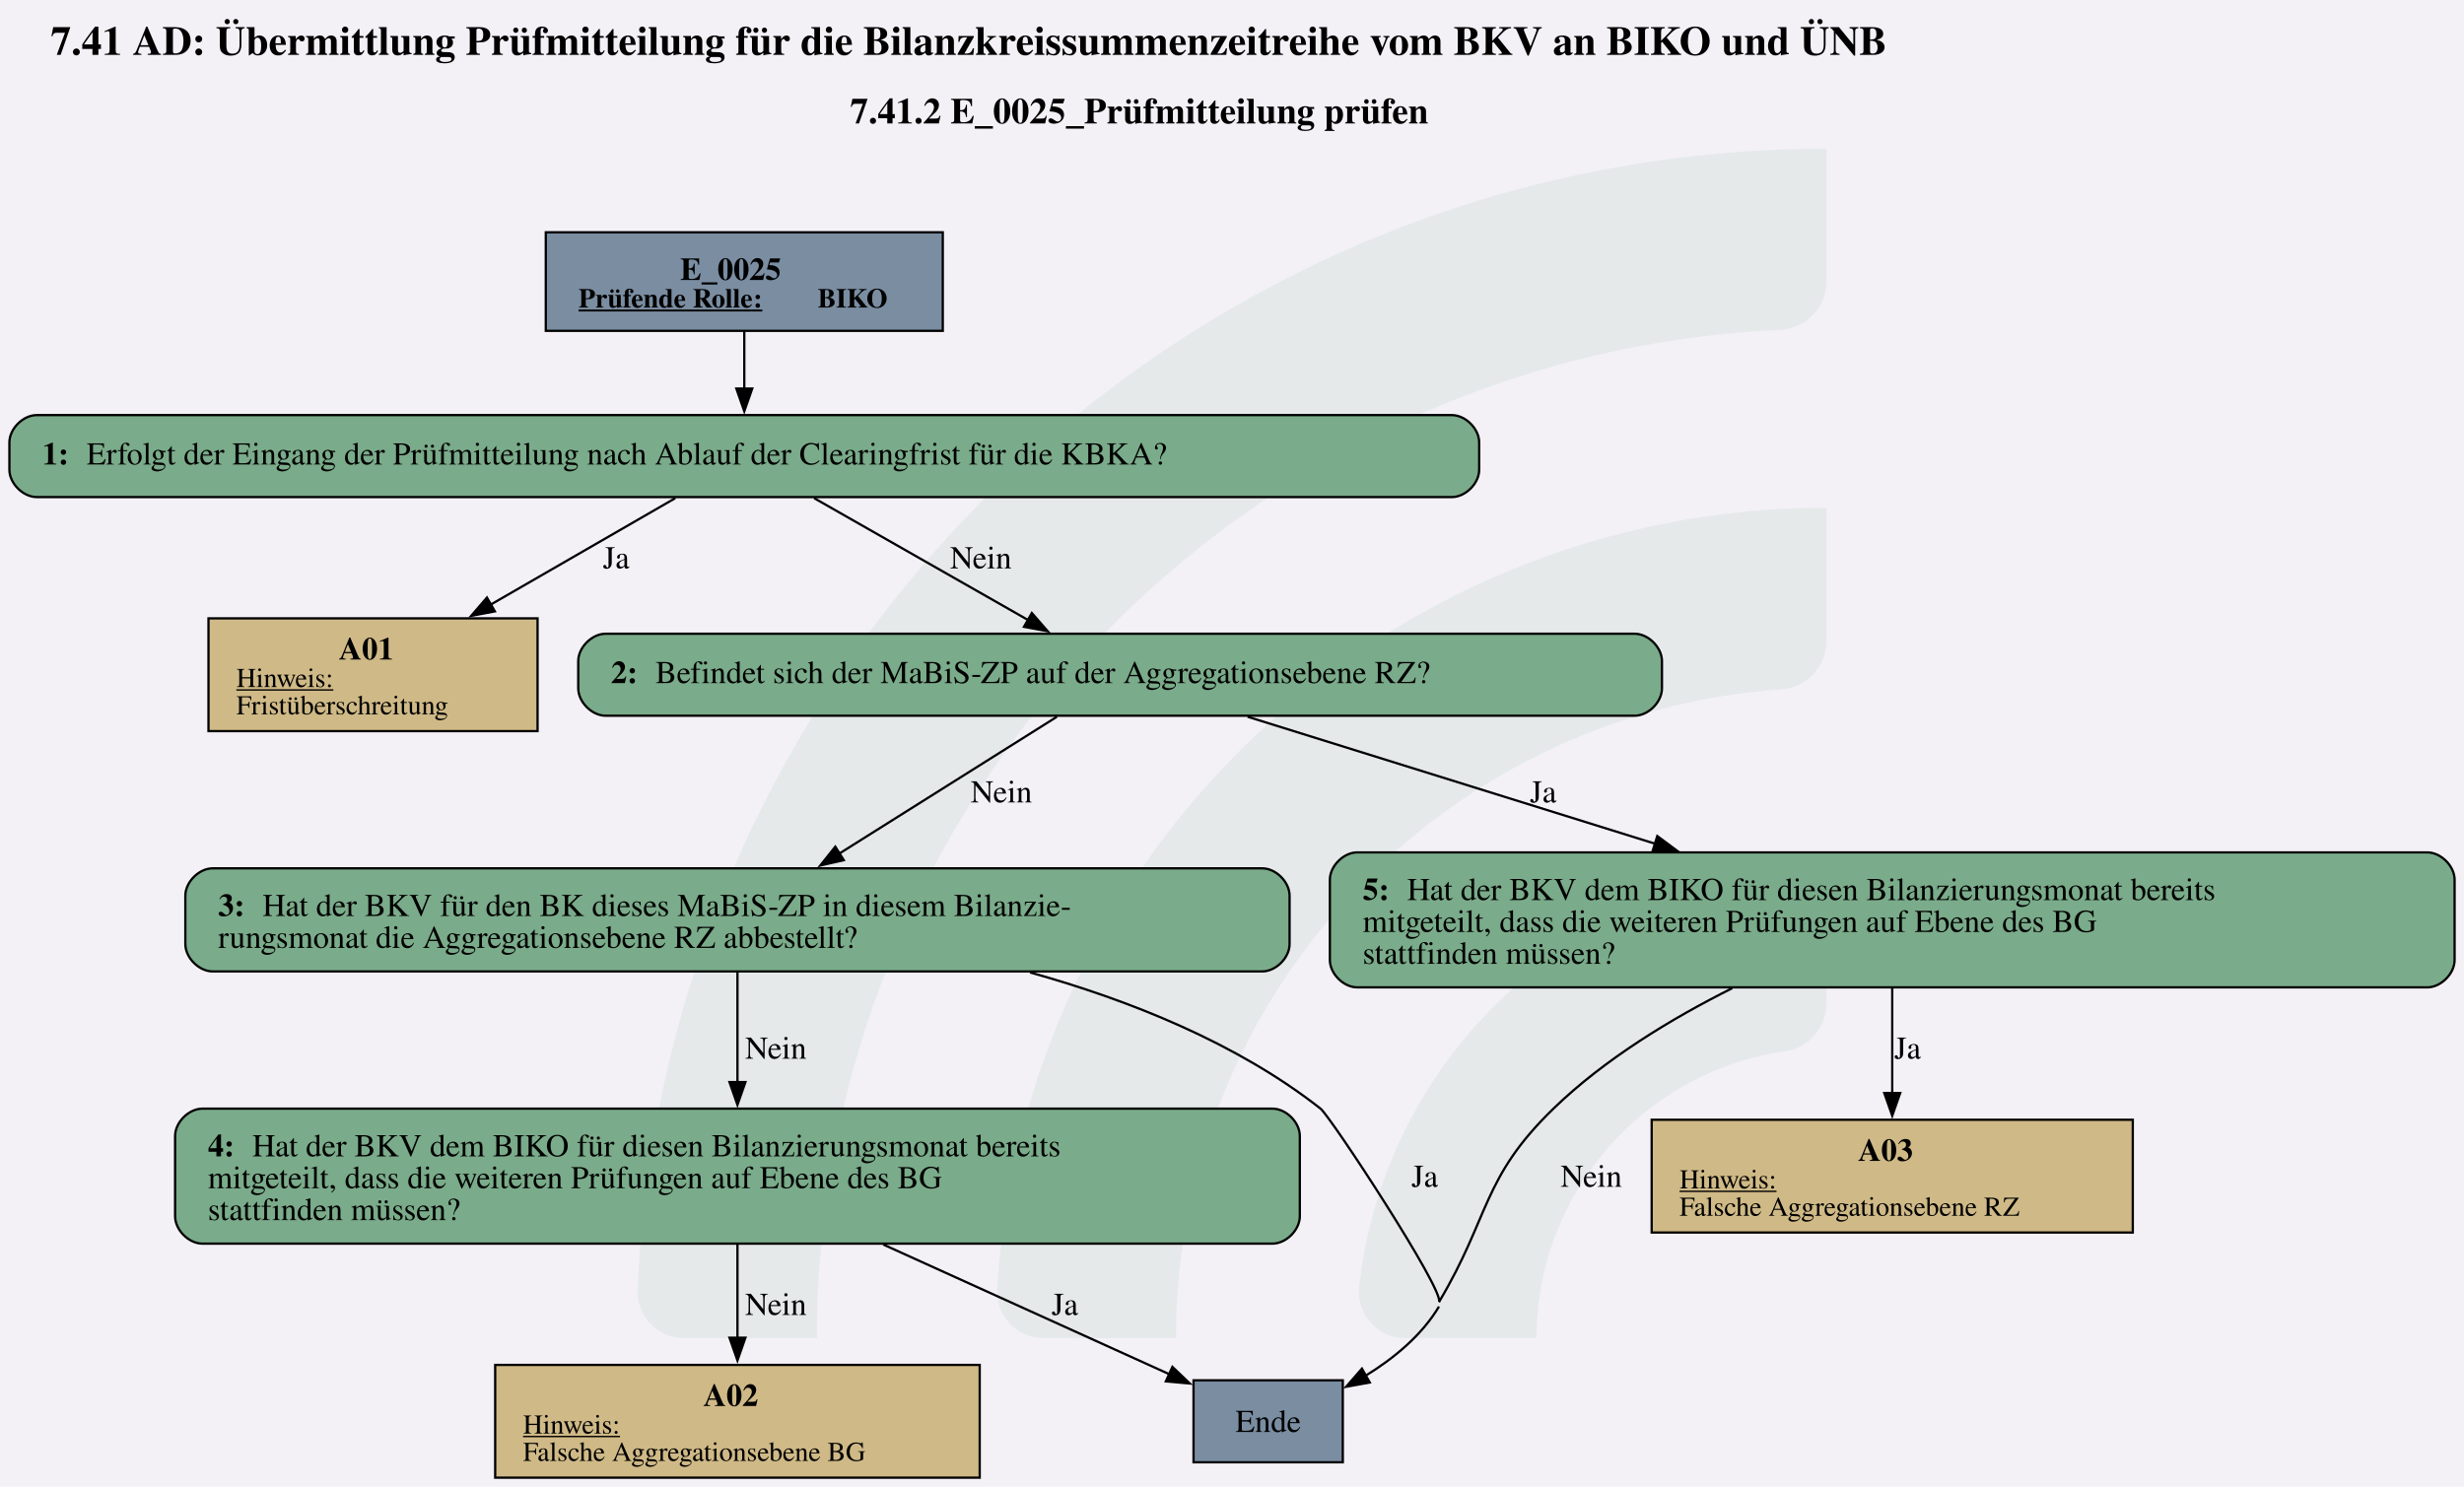
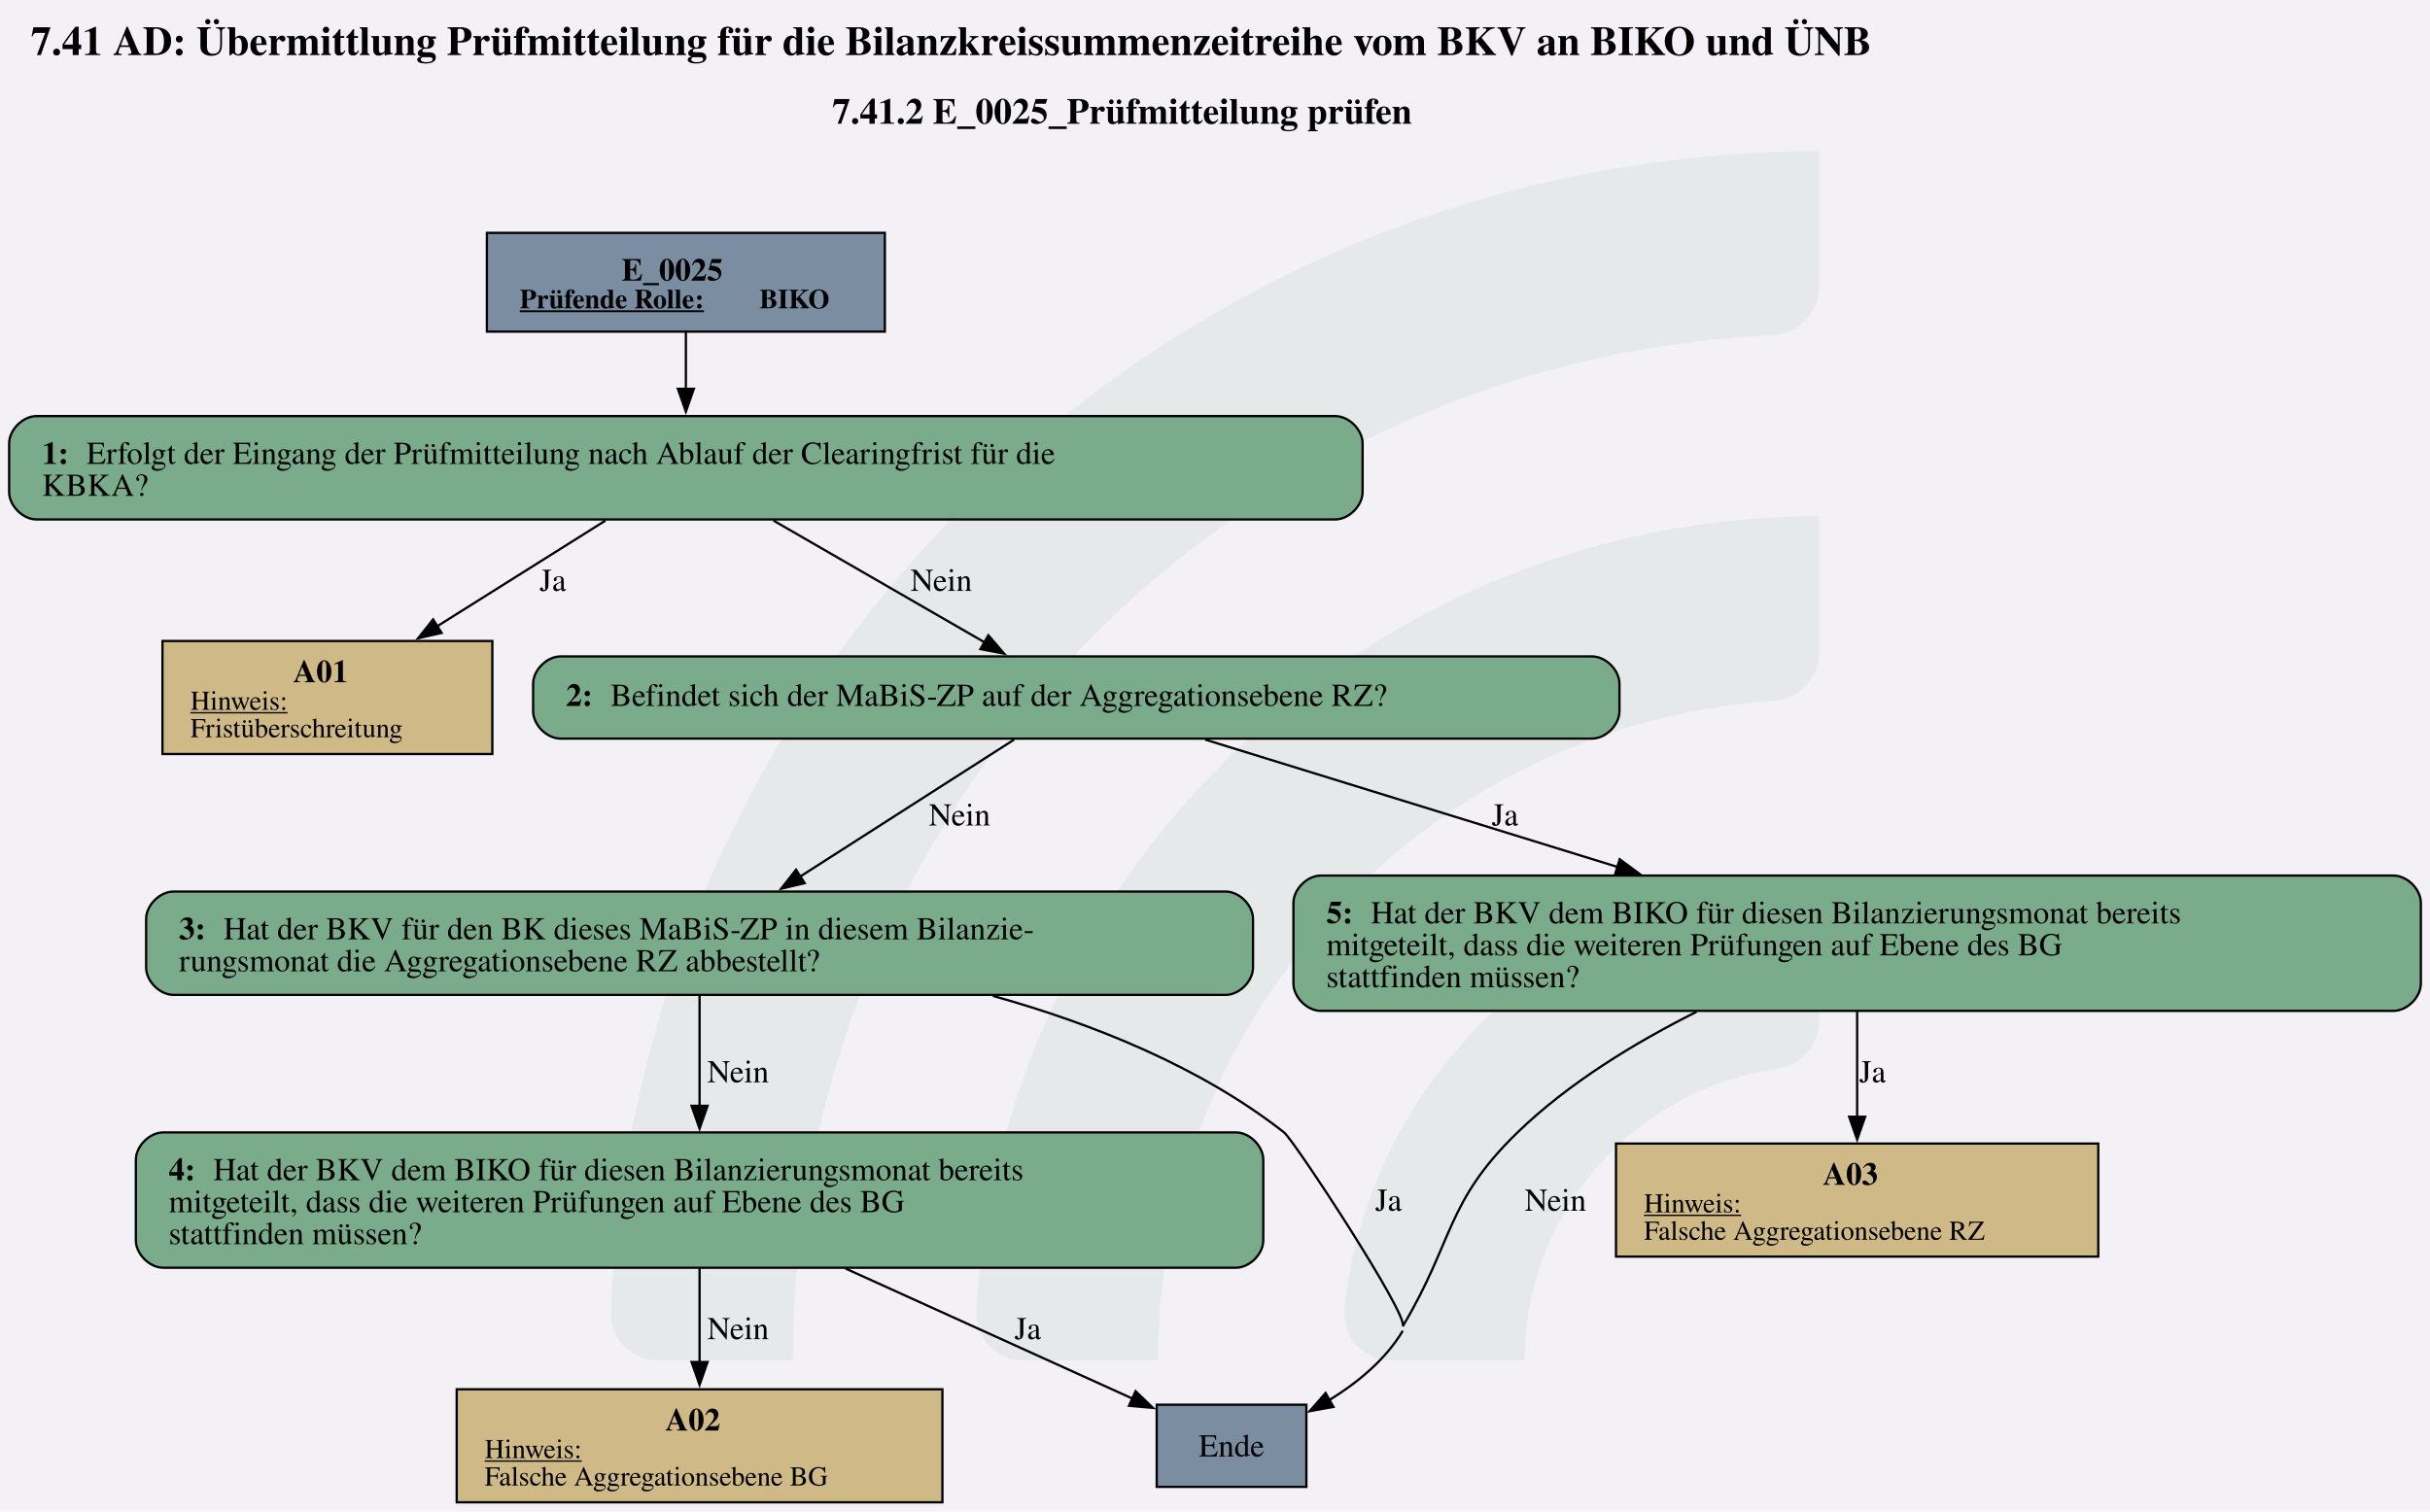
- <svg xmlns="http://www.w3.org/2000/svg" version="1.1" width="1442.667px" viewBox="0 0 1442.667 870.667" height="870.667px">
+ <svg xmlns="http://www.w3.org/2000/svg" version="1.1" width="1418.667px" viewBox="0 0 1418.667 882.667" height="882.667px">
  <g>
-     <svg version="1.1" width="1442.667px" viewBox="0 0 1442.667 870.667" height="870.667px">
-       <polygon fill="#f3f1f6" points="0,0 1442.667,0 1442.667,870.667 0,870.667" />
+     <svg version="1.1" width="1418.667px" viewBox="0 0 1418.667 882.667" height="882.667px">
+       <polygon fill="#f3f1f6" points="0,0 1418.667,0 1418.667,882.667 0,882.667" />
      <g>
-         <g transform="translate(373.325, 87.06667) scale(1 1) translate(0, 0) scale(3.937691 3.937691) ">
+         <g transform="translate(356.5286, 88.26667) scale(1 1) translate(0, 0) scale(3.991962 3.991962) ">
          <defs id="defs2">
            <clipPath clipPathUnits="userSpaceOnUse" id="clipPath23">
              <path d="M 0,568.156 H 579.236 V 0 H 0 Z" id="path21" />
            </clipPath>
          </defs>
          <g id="layer1" transform="translate(-16.54194,-55.30527)">
            <g id="g19" clip-path="url(#clipPath23)" transform="matrix(0.3527778,0,0,-0.3527778,0.01017023,243.7368)" style="opacity:0.2">
              <g id="g25" transform="translate(122.444,32.7195)">
                <path d="m 0,0 h -56.104 c -11,0 -19.898,9.123 -19.463,20.115 10.594,267.191 231.277,481.302 501.029,481.302 v -56.02 c 0,-10.98 -8.688,-19.892 -19.658,-20.393 C 180.29,414.697 0,228.005 0,0" style="fill:#6ead83;fill-opacity:0.5;fill-rule:nonzero;stroke:none" id="path27" />
              </g>
              <g id="g29" transform="translate(273.7828,32.7195)">
                <path d="m 0,0 h -55.926 c -11.228,0 -20.091,9.482 -19.435,20.69 10.744,183.439 163.389,329.388 349.485,329.388 v -56.263 c 0,-10.709 -8.273,-19.617 -18.957,-20.35 C 112.819,263.696 0,144.774 0,0" style="fill:#6ead83;fill-opacity:0.5;fill-rule:nonzero;stroke:none" id="path31" />
              </g>
              <g id="g33" transform="translate(425.7667,32.7195)">
                <path d="m 0,0 h -55.445 c -11.653,0 -20.604,10.17 -19.334,21.753 10.866,99.032 95.031,176.341 196.919,176.341 v -57.011 c 0,-10.046 -7.283,-18.755 -17.229,-20.165 C 45.688,112.522 0,61.497 0,0" style="fill:#6ead83;fill-opacity:0.5;fill-rule:nonzero;stroke:none" id="path35" />
              </g>
            </g>
          </g>
        </g>
-         <svg width="1082pt" height="653pt" viewBox="0.00 0.00 1081.55 652.88">
-           <g id="graph0" class="graph" transform="scale(1 1) rotate(0) translate(4 648.88)">
-             <text text-anchor="start" x="18.15" y="-624.78" font-family="Times,serif" font-weight="bold" font-size="18.00">7.41 AD: Übermittlung Prüfmitteilung für die Bilanzkreissummenzeitreihe vom BKV an BIKO und ÜNB</text>
-             <text text-anchor="start" x="369.15" y="-594.68" font-family="Times,serif" font-weight="bold" font-size="16.00">7.41.2 E_0025_Prüfmitteilung prüfen</text>
+         <svg width="1064pt" height="662pt" viewBox="0.00 0.00 1064.30 662.16">
+           <g id="graph0" class="graph" transform="scale(1 1) rotate(0) translate(4 658.16)">
+             <text text-anchor="start" x="9.53" y="-634.06" font-family="Times,serif" font-weight="bold" font-size="18.00">7.41 AD: Übermittlung Prüfmitteilung für die Bilanzkreissummenzeitreihe vom BKV an BIKO und ÜNB</text>
+             <text text-anchor="start" x="360.53" y="-603.96" font-family="Times,serif" font-weight="bold" font-size="16.00">7.41.2 E_0025_Prüfmitteilung prüfen</text>
            <g id="node1" class="node">
-               <polygon fill="#7a8da1" stroke="black" points="409.8,-546.88 235.5,-546.88 235.5,-503.6 409.8,-503.6 409.8,-546.88" />
-               <text text-anchor="start" x="294.52" y="-525.94" font-family="Times,serif" font-weight="bold" font-size="14.00">E_0025</text>
-               <text text-anchor="start" x="249.9" y="-513.84" font-family="Times,serif" font-weight="bold" text-decoration="underline" font-size="12.00">Prüfende Rolle:</text>
-               <text text-anchor="start" x="354.9" y="-513.84" font-family="Times,serif" font-weight="bold" font-size="12.00"> BIKO</text>
+               <polygon fill="#7a8da1" stroke="black" points="383.55,-556.16 209.25,-556.16 209.25,-512.88 383.55,-512.88 383.55,-556.16" />
+               <text text-anchor="start" x="268.27" y="-535.22" font-family="Times,serif" font-weight="bold" font-size="14.00">E_0025</text>
+               <text text-anchor="start" x="223.65" y="-523.12" font-family="Times,serif" font-weight="bold" text-decoration="underline" font-size="12.00">Prüfende Rolle:</text>
+               <text text-anchor="start" x="328.65" y="-523.12" font-family="Times,serif" font-weight="bold" font-size="12.00"> BIKO</text>
            </g>
            <g id="node2" class="node">
-               <path fill="#7aab8a" stroke="black" d="M633.3,-466.6C633.3,-466.6 12,-466.6 12,-466.6 6,-466.6 0,-460.6 0,-454.6 0,-454.6 0,-442.6 0,-442.6 0,-436.6 6,-430.6 12,-430.6 12,-430.6 633.3,-430.6 633.3,-430.6 639.3,-430.6 645.3,-436.6 645.3,-442.6 645.3,-442.6 645.3,-454.6 645.3,-454.6 645.3,-460.6 639.3,-466.6 633.3,-466.6" />
-               <text text-anchor="start" x="14.4" y="-444.92" font-family="Times,serif" font-weight="bold" font-size="14.00">1: </text>
-               <text text-anchor="start" x="33.9" y="-444.92" font-family="Times,serif" font-size="14.00">Erfolgt der Eingang der Prüfmitteilung nach Ablauf der Clearingfrist für die KBKA?</text>
+               <path fill="#7aab8a" stroke="black" d="M580.8,-475.88C580.8,-475.88 12,-475.88 12,-475.88 6,-475.88 0,-469.88 0,-463.88 0,-463.88 0,-442.6 0,-442.6 0,-436.6 6,-430.6 12,-430.6 12,-430.6 580.8,-430.6 580.8,-430.6 586.8,-430.6 592.8,-436.6 592.8,-442.6 592.8,-442.6 592.8,-463.88 592.8,-463.88 592.8,-469.88 586.8,-475.88 580.8,-475.88" />
+               <text text-anchor="start" x="14.4" y="-454.94" font-family="Times,serif" font-weight="bold" font-size="14.00">1: </text>
+               <text text-anchor="start" x="33.9" y="-454.94" font-family="Times,serif" font-size="14.00">Erfolgt der Eingang der Prüfmitteilung nach Ablauf der Clearingfrist für die</text>
+               <text text-anchor="start" x="14.4" y="-440.94" font-family="Times,serif" font-size="14.00">KBKA?</text>
            </g>
            <g id="edge1" class="edge">
-               <path fill="none" stroke="black" d="M322.65,-503.45C322.65,-495.59 322.65,-486.51 322.65,-478.07" />
-               <polygon fill="black" stroke="black" points="326.15,-478.27 322.65,-468.27 319.15,-478.27 326.15,-478.27" />
+               <path fill="none" stroke="black" d="M296.4,-512.69C296.4,-504.99 296.4,-496.07 296.4,-487.54" />
+               <polygon fill="black" stroke="black" points="299.9,-487.83 296.4,-477.83 292.9,-487.83 299.9,-487.83" />
            </g>
            <g id="node3" class="node">
-               <polygon fill="#cfb986" stroke="black" points="231.89,-377.35 87.41,-377.35 87.41,-327.83 231.89,-327.83 231.89,-377.35" />
-               <text text-anchor="start" x="144.65" y="-359.29" font-family="Times,serif" font-weight="bold" font-size="14.00">A01</text>
-               <text text-anchor="start" x="99.65" y="-347.19" font-family="Times,serif" text-decoration="underline" font-size="12.00">Hinweis:</text>
-               <text text-anchor="start" x="99.65" y="-335.19" font-family="Times,serif" font-size="12.00">Fristüberschreitung</text>
+               <polygon fill="#cfb986" stroke="black" points="211.64,-377.35 67.16,-377.35 67.16,-327.83 211.64,-327.83 211.64,-377.35" />
+               <text text-anchor="start" x="124.4" y="-359.29" font-family="Times,serif" font-weight="bold" font-size="14.00">A01</text>
+               <text text-anchor="start" x="79.4" y="-347.19" font-family="Times,serif" text-decoration="underline" font-size="12.00">Hinweis:</text>
+               <text text-anchor="start" x="79.4" y="-335.19" font-family="Times,serif" font-size="12.00">Fristüberschreitung</text>
            </g>
            <g id="edge2" class="edge">
-               <path fill="none" stroke="black" d="M292.37,-430.14C269.68,-417.05 238.07,-398.82 211.39,-383.43" />
-               <polygon fill="black" stroke="black" points="213.16,-380.41 202.75,-378.45 209.66,-386.48 213.16,-380.41" />
-               <text text-anchor="middle" x="266.4" y="-399.3" font-family="Times,serif" font-size="14.00">Ja</text>
+               <path fill="none" stroke="black" d="M261.17,-430.1C239.39,-416.42 211.16,-398.68 187.37,-383.73" />
+               <polygon fill="black" stroke="black" points="189.43,-380.89 179.1,-378.53 185.7,-386.82 189.43,-380.89" />
+               <text text-anchor="middle" x="238.15" y="-399.3" font-family="Times,serif" font-size="14.00">Ja</text>
            </g>
            <g id="node4" class="node">
-               <path fill="#7aab8a" stroke="black" d="M713.55,-370.59C713.55,-370.59 261.75,-370.59 261.75,-370.59 255.75,-370.59 249.75,-364.59 249.75,-358.59 249.75,-358.59 249.75,-346.59 249.75,-346.59 249.75,-340.59 255.75,-334.59 261.75,-334.59 261.75,-334.59 713.55,-334.59 713.55,-334.59 719.55,-334.59 725.55,-340.59 725.55,-346.59 725.55,-346.59 725.55,-358.59 725.55,-358.59 725.55,-364.59 719.55,-370.59 713.55,-370.59" />
-               <text text-anchor="start" x="264.15" y="-348.91" font-family="Times,serif" font-weight="bold" font-size="14.00">2: </text>
-               <text text-anchor="start" x="283.65" y="-348.91" font-family="Times,serif" font-size="14.00">Befindet sich der MaBiS-ZP auf der Aggregationsebene RZ?</text>
+               <path fill="#7aab8a" stroke="black" d="M693.3,-370.59C693.3,-370.59 241.5,-370.59 241.5,-370.59 235.5,-370.59 229.5,-364.59 229.5,-358.59 229.5,-358.59 229.5,-346.59 229.5,-346.59 229.5,-340.59 235.5,-334.59 241.5,-334.59 241.5,-334.59 693.3,-334.59 693.3,-334.59 699.3,-334.59 705.3,-340.59 705.3,-346.59 705.3,-346.59 705.3,-358.59 705.3,-358.59 705.3,-364.59 699.3,-370.59 693.3,-370.59" />
+               <text text-anchor="start" x="243.9" y="-348.91" font-family="Times,serif" font-weight="bold" font-size="14.00">2: </text>
+               <text text-anchor="start" x="263.4" y="-348.91" font-family="Times,serif" font-size="14.00">Befindet sich der MaBiS-ZP auf der Aggregationsebene RZ?</text>
            </g>
            <g id="edge3" class="edge">
-               <path fill="none" stroke="black" d="M353.3,-430.14C379.81,-415.03 418.33,-393.08 447.34,-376.56" />
-               <polygon fill="black" stroke="black" points="448.89,-379.7 455.85,-371.71 445.43,-373.62 448.89,-379.7" />
-               <text text-anchor="middle" x="426.52" y="-399.3" font-family="Times,serif" font-size="14.00">Nein</text>
+               <path fill="none" stroke="black" d="M334.78,-430.1C362.31,-414.21 399.34,-392.86 427.27,-376.74" />
+               <polygon fill="black" stroke="black" points="428.89,-379.85 435.8,-371.82 425.39,-373.79 428.89,-379.85" />
+               <text text-anchor="middle" x="408.27" y="-399.3" font-family="Times,serif" font-size="14.00">Nein</text>
            </g>
            <g id="node5" class="node">
-               <path fill="#7aab8a" stroke="black" d="M550.05,-267.58C550.05,-267.58 89.25,-267.58 89.25,-267.58 83.25,-267.58 77.25,-261.58 77.25,-255.58 77.25,-255.58 77.25,-234.3 77.25,-234.3 77.25,-228.3 83.25,-222.3 89.25,-222.3 89.25,-222.3 550.05,-222.3 550.05,-222.3 556.05,-222.3 562.05,-228.3 562.05,-234.3 562.05,-234.3 562.05,-255.58 562.05,-255.58 562.05,-261.58 556.05,-267.58 550.05,-267.58" />
-               <text text-anchor="start" x="91.65" y="-246.64" font-family="Times,serif" font-weight="bold" font-size="14.00">3: </text>
-               <text text-anchor="start" x="111.15" y="-246.64" font-family="Times,serif" font-size="14.00">Hat der BKV für den BK dieses MaBiS-ZP in diesem Bilanzie-</text>
-               <text text-anchor="start" x="91.65" y="-232.64" font-family="Times,serif" font-size="14.00">rungsmonat die Aggregationsebene RZ abbestellt?</text>
+               <path fill="#7aab8a" stroke="black" d="M532.8,-267.58C532.8,-267.58 72,-267.58 72,-267.58 66,-267.58 60,-261.58 60,-255.58 60,-255.58 60,-234.3 60,-234.3 60,-228.3 66,-222.3 72,-222.3 72,-222.3 532.8,-222.3 532.8,-222.3 538.8,-222.3 544.8,-228.3 544.8,-234.3 544.8,-234.3 544.8,-255.58 544.8,-255.58 544.8,-261.58 538.8,-267.58 532.8,-267.58" />
+               <text text-anchor="start" x="74.4" y="-246.64" font-family="Times,serif" font-weight="bold" font-size="14.00">3: </text>
+               <text text-anchor="start" x="93.9" y="-246.64" font-family="Times,serif" font-size="14.00">Hat der BKV für den BK dieses MaBiS-ZP in diesem Bilanzie-</text>
+               <text text-anchor="start" x="74.4" y="-232.64" font-family="Times,serif" font-size="14.00">rungsmonat die Aggregationsebene RZ abbestellt?</text>
            </g>
            <g id="edge4" class="edge">
-               <path fill="none" stroke="black" d="M459.91,-334.14C433.92,-317.8 394.64,-293.1 364.26,-273.99" />
-               <polygon fill="black" stroke="black" points="366.34,-271.17 356.01,-268.81 362.61,-277.09 366.34,-271.17" />
-               <text text-anchor="middle" x="435.52" y="-296.53" font-family="Times,serif" font-size="14.00">Nein</text>
+               <path fill="none" stroke="black" d="M440.15,-334.14C414.63,-317.8 376.05,-293.1 346.21,-273.99" />
+               <polygon fill="black" stroke="black" points="348.44,-271.26 338.13,-268.82 344.66,-277.16 348.44,-271.26" />
+               <text text-anchor="middle" x="416.27" y="-296.53" font-family="Times,serif" font-size="14.00">Nein</text>
            </g>
            <g id="node9" class="node">
-               <path fill="#7aab8a" stroke="black" d="M1061.55,-274.58C1061.55,-274.58 591.75,-274.58 591.75,-274.58 585.75,-274.58 579.75,-268.58 579.75,-262.58 579.75,-262.58 579.75,-227.3 579.75,-227.3 579.75,-221.3 585.75,-215.3 591.75,-215.3 591.75,-215.3 1061.55,-215.3 1061.55,-215.3 1067.55,-215.3 1073.55,-221.3 1073.55,-227.3 1073.55,-227.3 1073.55,-262.58 1073.55,-262.58 1073.55,-268.58 1067.55,-274.58 1061.55,-274.58" />
-               <text text-anchor="start" x="594.15" y="-253.64" font-family="Times,serif" font-weight="bold" font-size="14.00">5: </text>
-               <text text-anchor="start" x="613.65" y="-253.64" font-family="Times,serif" font-size="14.00">Hat der BKV dem BIKO für diesen Bilanzierungsmonat bereits</text>
-               <text text-anchor="start" x="594.15" y="-239.64" font-family="Times,serif" font-size="14.00">mitgeteilt, dass die weiteren Prüfungen auf Ebene des BG</text>
-               <text text-anchor="start" x="594.15" y="-225.64" font-family="Times,serif" font-size="14.00">stattfinden müssen?</text>
+               <path fill="#7aab8a" stroke="black" d="M1044.3,-274.58C1044.3,-274.58 574.5,-274.58 574.5,-274.58 568.5,-274.58 562.5,-268.58 562.5,-262.58 562.5,-262.58 562.5,-227.3 562.5,-227.3 562.5,-221.3 568.5,-215.3 574.5,-215.3 574.5,-215.3 1044.3,-215.3 1044.3,-215.3 1050.3,-215.3 1056.3,-221.3 1056.3,-227.3 1056.3,-227.3 1056.3,-262.58 1056.3,-262.58 1056.3,-268.58 1050.3,-274.58 1044.3,-274.58" />
+               <text text-anchor="start" x="576.9" y="-253.64" font-family="Times,serif" font-weight="bold" font-size="14.00">5: </text>
+               <text text-anchor="start" x="596.4" y="-253.64" font-family="Times,serif" font-size="14.00">Hat der BKV dem BIKO für diesen Bilanzierungsmonat bereits</text>
+               <text text-anchor="start" x="576.9" y="-239.64" font-family="Times,serif" font-size="14.00">mitgeteilt, dass die weiteren Prüfungen auf Ebene des BG</text>
+               <text text-anchor="start" x="576.9" y="-225.64" font-family="Times,serif" font-size="14.00">stattfinden müssen?</text>
            </g>
            <g id="edge5" class="edge">
-               <path fill="none" stroke="black" d="M543.63,-334.14C592.14,-319.03 663.6,-296.75 722.58,-278.37" />
-               <polygon fill="black" stroke="black" points="723.49,-281.76 732,-275.44 721.41,-275.07 723.49,-281.76" />
-               <text text-anchor="middle" x="673.4" y="-296.53" font-family="Times,serif" font-size="14.00">Ja</text>
+               <path fill="none" stroke="black" d="M523.87,-334.14C572.81,-319.03 644.91,-296.75 704.41,-278.37" />
+               <polygon fill="black" stroke="black" points="705.4,-281.73 713.92,-275.44 703.33,-275.04 705.4,-281.73" />
+               <text text-anchor="middle" x="655.15" y="-296.53" font-family="Times,serif" font-size="14.00">Ja</text>
            </g>
            <g id="node6" class="node">
-               <polygon fill="#7a8da1" stroke="black" points="585.42,-42.76 519.88,-42.76 519.88,-6.76 585.42,-6.76 585.42,-42.76" />
-               <text text-anchor="middle" x="552.65" y="-20.08" font-family="Times,serif" font-size="14.00">Ende</text>
+               <polygon fill="#7a8da1" stroke="black" points="568.17,-42.76 502.62,-42.76 502.62,-6.76 568.17,-6.76 568.17,-42.76" />
+               <text text-anchor="middle" x="535.4" y="-20.08" font-family="Times,serif" font-size="14.00">Ende</text>
            </g>
            <g id="edge7" class="edge">
-               <path fill="none" stroke="black" d="M448.09,-221.87C491.85,-209.66 538.94,-190.86 575.65,-162.05 580,-158.63 630.23,-82.04 627.65,-77.14" />
-               <path fill="none" stroke="black" d="M627.65,-75.14C620.08,-62.47 607.85,-52.41 595.45,-44.78" />
-               <polygon fill="black" stroke="black" points="597.28,-41.8 586.86,-39.91 593.83,-47.89 597.28,-41.8" />
-               <text text-anchor="middle" x="621.4" y="-127.73" font-family="Times,serif" font-size="14.00">Ja</text>
+               <path fill="none" stroke="black" d="M430.84,-221.87C474.6,-209.66 521.69,-190.86 558.4,-162.05 562.75,-158.63 612.98,-82.04 610.4,-77.14" />
+               <path fill="none" stroke="black" d="M610.4,-75.14C602.83,-62.47 590.6,-52.41 578.2,-44.78" />
+               <polygon fill="black" stroke="black" points="580.03,-41.8 569.61,-39.91 576.58,-47.89 580.03,-41.8" />
+               <text text-anchor="middle" x="604.15" y="-127.73" font-family="Times,serif" font-size="14.00">Ja</text>
            </g>
            <g id="node7" class="node">
-               <path fill="#7aab8a" stroke="black" d="M554.55,-162.05C554.55,-162.05 84.75,-162.05 84.75,-162.05 78.75,-162.05 72.75,-156.05 72.75,-150.05 72.75,-150.05 72.75,-114.77 72.75,-114.77 72.75,-108.77 78.75,-102.77 84.75,-102.77 84.75,-102.77 554.55,-102.77 554.55,-102.77 560.55,-102.77 566.55,-108.77 566.55,-114.77 566.55,-114.77 566.55,-150.05 566.55,-150.05 566.55,-156.05 560.55,-162.05 554.55,-162.05" />
-               <text text-anchor="start" x="87.15" y="-141.11" font-family="Times,serif" font-weight="bold" font-size="14.00">4: </text>
-               <text text-anchor="start" x="106.65" y="-141.11" font-family="Times,serif" font-size="14.00">Hat der BKV dem BIKO für diesen Bilanzierungsmonat bereits</text>
-               <text text-anchor="start" x="87.15" y="-127.11" font-family="Times,serif" font-size="14.00">mitgeteilt, dass die weiteren Prüfungen auf Ebene des BG</text>
-               <text text-anchor="start" x="87.15" y="-113.11" font-family="Times,serif" font-size="14.00">stattfinden müssen?</text>
+               <path fill="#7aab8a" stroke="black" d="M537.3,-162.05C537.3,-162.05 67.5,-162.05 67.5,-162.05 61.5,-162.05 55.5,-156.05 55.5,-150.05 55.5,-150.05 55.5,-114.77 55.5,-114.77 55.5,-108.77 61.5,-102.77 67.5,-102.77 67.5,-102.77 537.3,-102.77 537.3,-102.77 543.3,-102.77 549.3,-108.77 549.3,-114.77 549.3,-114.77 549.3,-150.05 549.3,-150.05 549.3,-156.05 543.3,-162.05 537.3,-162.05" />
+               <text text-anchor="start" x="69.9" y="-141.11" font-family="Times,serif" font-weight="bold" font-size="14.00">4: </text>
+               <text text-anchor="start" x="89.4" y="-141.11" font-family="Times,serif" font-size="14.00">Hat der BKV dem BIKO für diesen Bilanzierungsmonat bereits</text>
+               <text text-anchor="start" x="69.9" y="-127.11" font-family="Times,serif" font-size="14.00">mitgeteilt, dass die weiteren Prüfungen auf Ebene des BG</text>
+               <text text-anchor="start" x="69.9" y="-113.11" font-family="Times,serif" font-size="14.00">stattfinden müssen?</text>
            </g>
            <g id="edge6" class="edge">
-               <path fill="none" stroke="black" d="M319.65,-221.84C319.65,-208.05 319.65,-189.89 319.65,-173.62" />
-               <polygon fill="black" stroke="black" points="323.15,-173.7 319.65,-163.7 316.15,-173.7 323.15,-173.7" />
-               <text text-anchor="middle" x="336.52" y="-184" font-family="Times,serif" font-size="14.00">Nein</text>
+               <path fill="none" stroke="black" d="M302.4,-221.84C302.4,-208.05 302.4,-189.89 302.4,-173.62" />
+               <polygon fill="black" stroke="black" points="305.9,-173.7 302.4,-163.7 298.9,-173.7 305.9,-173.7" />
+               <text text-anchor="middle" x="319.27" y="-184" font-family="Times,serif" font-size="14.00">Nein</text>
            </g>
            <g id="edge9" class="edge">
-               <path fill="none" stroke="black" d="M383.63,-102.4C423.55,-84.3 473.88,-61.48 509.2,-45.46" />
-               <polygon fill="black" stroke="black" points="510.61,-48.67 518.27,-41.35 507.72,-42.29 510.61,-48.67" />
-               <text text-anchor="middle" x="463.4" y="-71.47" font-family="Times,serif" font-size="14.00">Ja</text>
+               <path fill="none" stroke="black" d="M366.38,-102.4C406.3,-84.3 456.63,-61.48 491.95,-45.46" />
+               <polygon fill="black" stroke="black" points="493.36,-48.67 501.02,-41.35 490.47,-42.29 493.36,-48.67" />
+               <text text-anchor="middle" x="446.15" y="-71.47" font-family="Times,serif" font-size="14.00">Ja</text>
            </g>
            <g id="node8" class="node">
-               <polygon fill="#cfb986" stroke="black" points="426.01,-49.52 213.28,-49.52 213.28,0 426.01,0 426.01,-49.52" />
-               <text text-anchor="start" x="304.65" y="-31.46" font-family="Times,serif" font-weight="bold" font-size="14.00">A02</text>
-               <text text-anchor="start" x="225.52" y="-19.36" font-family="Times,serif" text-decoration="underline" font-size="12.00">Hinweis:</text>
-               <text text-anchor="start" x="225.52" y="-7.36" font-family="Times,serif" font-size="12.00">Falsche Aggregationsebene BG</text>
+               <polygon fill="#cfb986" stroke="black" points="408.76,-49.52 196.03,-49.52 196.03,0 408.76,0 408.76,-49.52" />
+               <text text-anchor="start" x="287.4" y="-31.46" font-family="Times,serif" font-weight="bold" font-size="14.00">A02</text>
+               <text text-anchor="start" x="208.27" y="-19.36" font-family="Times,serif" text-decoration="underline" font-size="12.00">Hinweis:</text>
+               <text text-anchor="start" x="208.27" y="-7.36" font-family="Times,serif" font-size="12.00">Falsche Aggregationsebene BG</text>
            </g>
            <g id="edge8" class="edge">
-               <path fill="none" stroke="black" d="M319.65,-102.54C319.65,-89.78 319.65,-74.66 319.65,-61.22" />
-               <polygon fill="black" stroke="black" points="323.15,-61.46 319.65,-51.46 316.15,-61.46 323.15,-61.46" />
-               <text text-anchor="middle" x="336.52" y="-71.47" font-family="Times,serif" font-size="14.00">Nein</text>
+               <path fill="none" stroke="black" d="M302.4,-102.54C302.4,-89.78 302.4,-74.66 302.4,-61.22" />
+               <polygon fill="black" stroke="black" points="305.9,-61.46 302.4,-51.46 298.9,-61.46 305.9,-61.46" />
+               <text text-anchor="middle" x="319.27" y="-71.47" font-family="Times,serif" font-size="14.00">Nein</text>
            </g>
            <g id="edge11" class="edge">
-               <path fill="none" stroke="black" d="M756.4,-214.94C729.7,-201.58 700.34,-183.8 677.9,-162.05 646.41,-131.53 650.13,-114.8 627.65,-77.14" />
-               <text text-anchor="middle" x="694.52" y="-127.73" font-family="Times,serif" font-size="14.00">Nein</text>
+               <path fill="none" stroke="black" d="M739.15,-214.94C712.45,-201.58 683.09,-183.8 660.65,-162.05 629.16,-131.53 632.88,-114.8 610.4,-77.14" />
+               <text text-anchor="middle" x="677.27" y="-127.73" font-family="Times,serif" font-size="14.00">Nein</text>
            </g>
            <g id="node10" class="node">
-               <polygon fill="#cfb986" stroke="black" points="932.26,-157.17 721.03,-157.17 721.03,-107.65 932.26,-107.65 932.26,-157.17" />
-               <text text-anchor="start" x="811.65" y="-139.11" font-family="Times,serif" font-weight="bold" font-size="14.00">A03</text>
-               <text text-anchor="start" x="733.27" y="-127.01" font-family="Times,serif" text-decoration="underline" font-size="12.00">Hinweis:</text>
-               <text text-anchor="start" x="733.27" y="-115.01" font-family="Times,serif" font-size="12.00">Falsche Aggregationsebene RZ</text>
+               <polygon fill="#cfb986" stroke="black" points="915.01,-157.17 703.78,-157.17 703.78,-107.65 915.01,-107.65 915.01,-157.17" />
+               <text text-anchor="start" x="794.4" y="-139.11" font-family="Times,serif" font-weight="bold" font-size="14.00">A03</text>
+               <text text-anchor="start" x="716.02" y="-127.01" font-family="Times,serif" text-decoration="underline" font-size="12.00">Hinweis:</text>
+               <text text-anchor="start" x="716.02" y="-115.01" font-family="Times,serif" font-size="12.00">Falsche Aggregationsebene RZ</text>
            </g>
            <g id="edge10" class="edge">
-               <path fill="none" stroke="black" d="M826.65,-214.9C826.65,-200.77 826.65,-183.66 826.65,-168.77" />
-               <polygon fill="black" stroke="black" points="830.15,-168.92 826.65,-158.92 823.15,-168.92 830.15,-168.92" />
-               <text text-anchor="middle" x="833.4" y="-184" font-family="Times,serif" font-size="14.00">Ja</text>
+               <path fill="none" stroke="black" d="M809.4,-214.9C809.4,-200.77 809.4,-183.66 809.4,-168.77" />
+               <polygon fill="black" stroke="black" points="812.9,-168.92 809.4,-158.92 805.9,-168.92 812.9,-168.92" />
+               <text text-anchor="middle" x="816.15" y="-184" font-family="Times,serif" font-size="14.00">Ja</text>
            </g>
          </g>
        </svg>
      </g>
    </svg>
  </g>
</svg>
